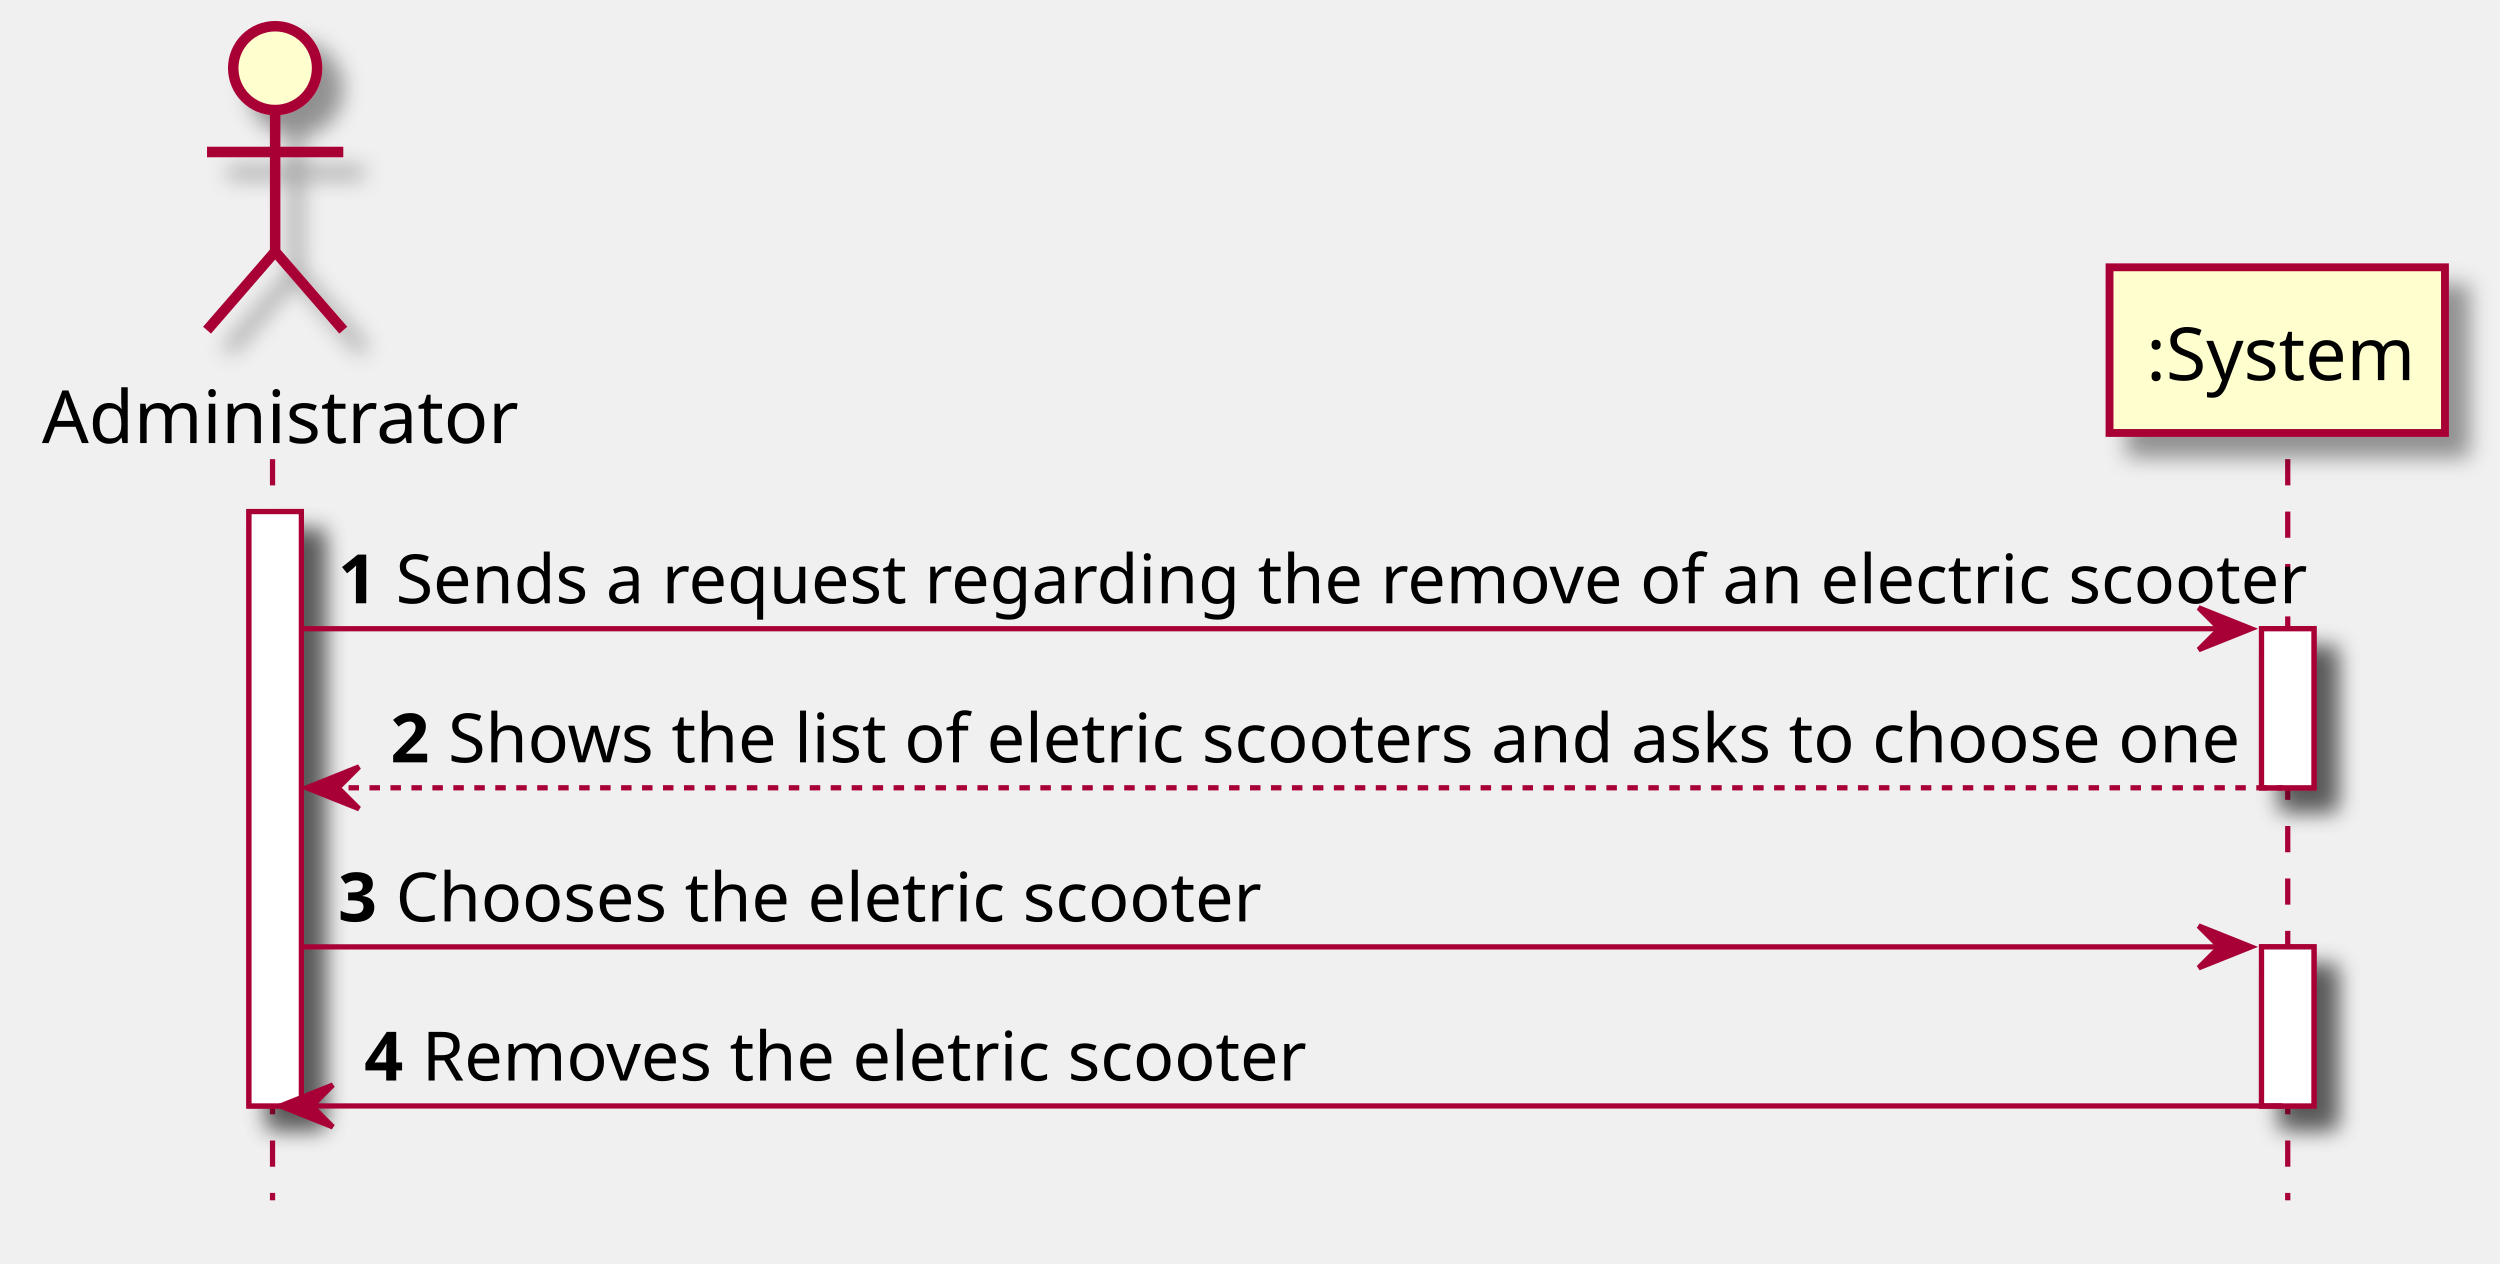
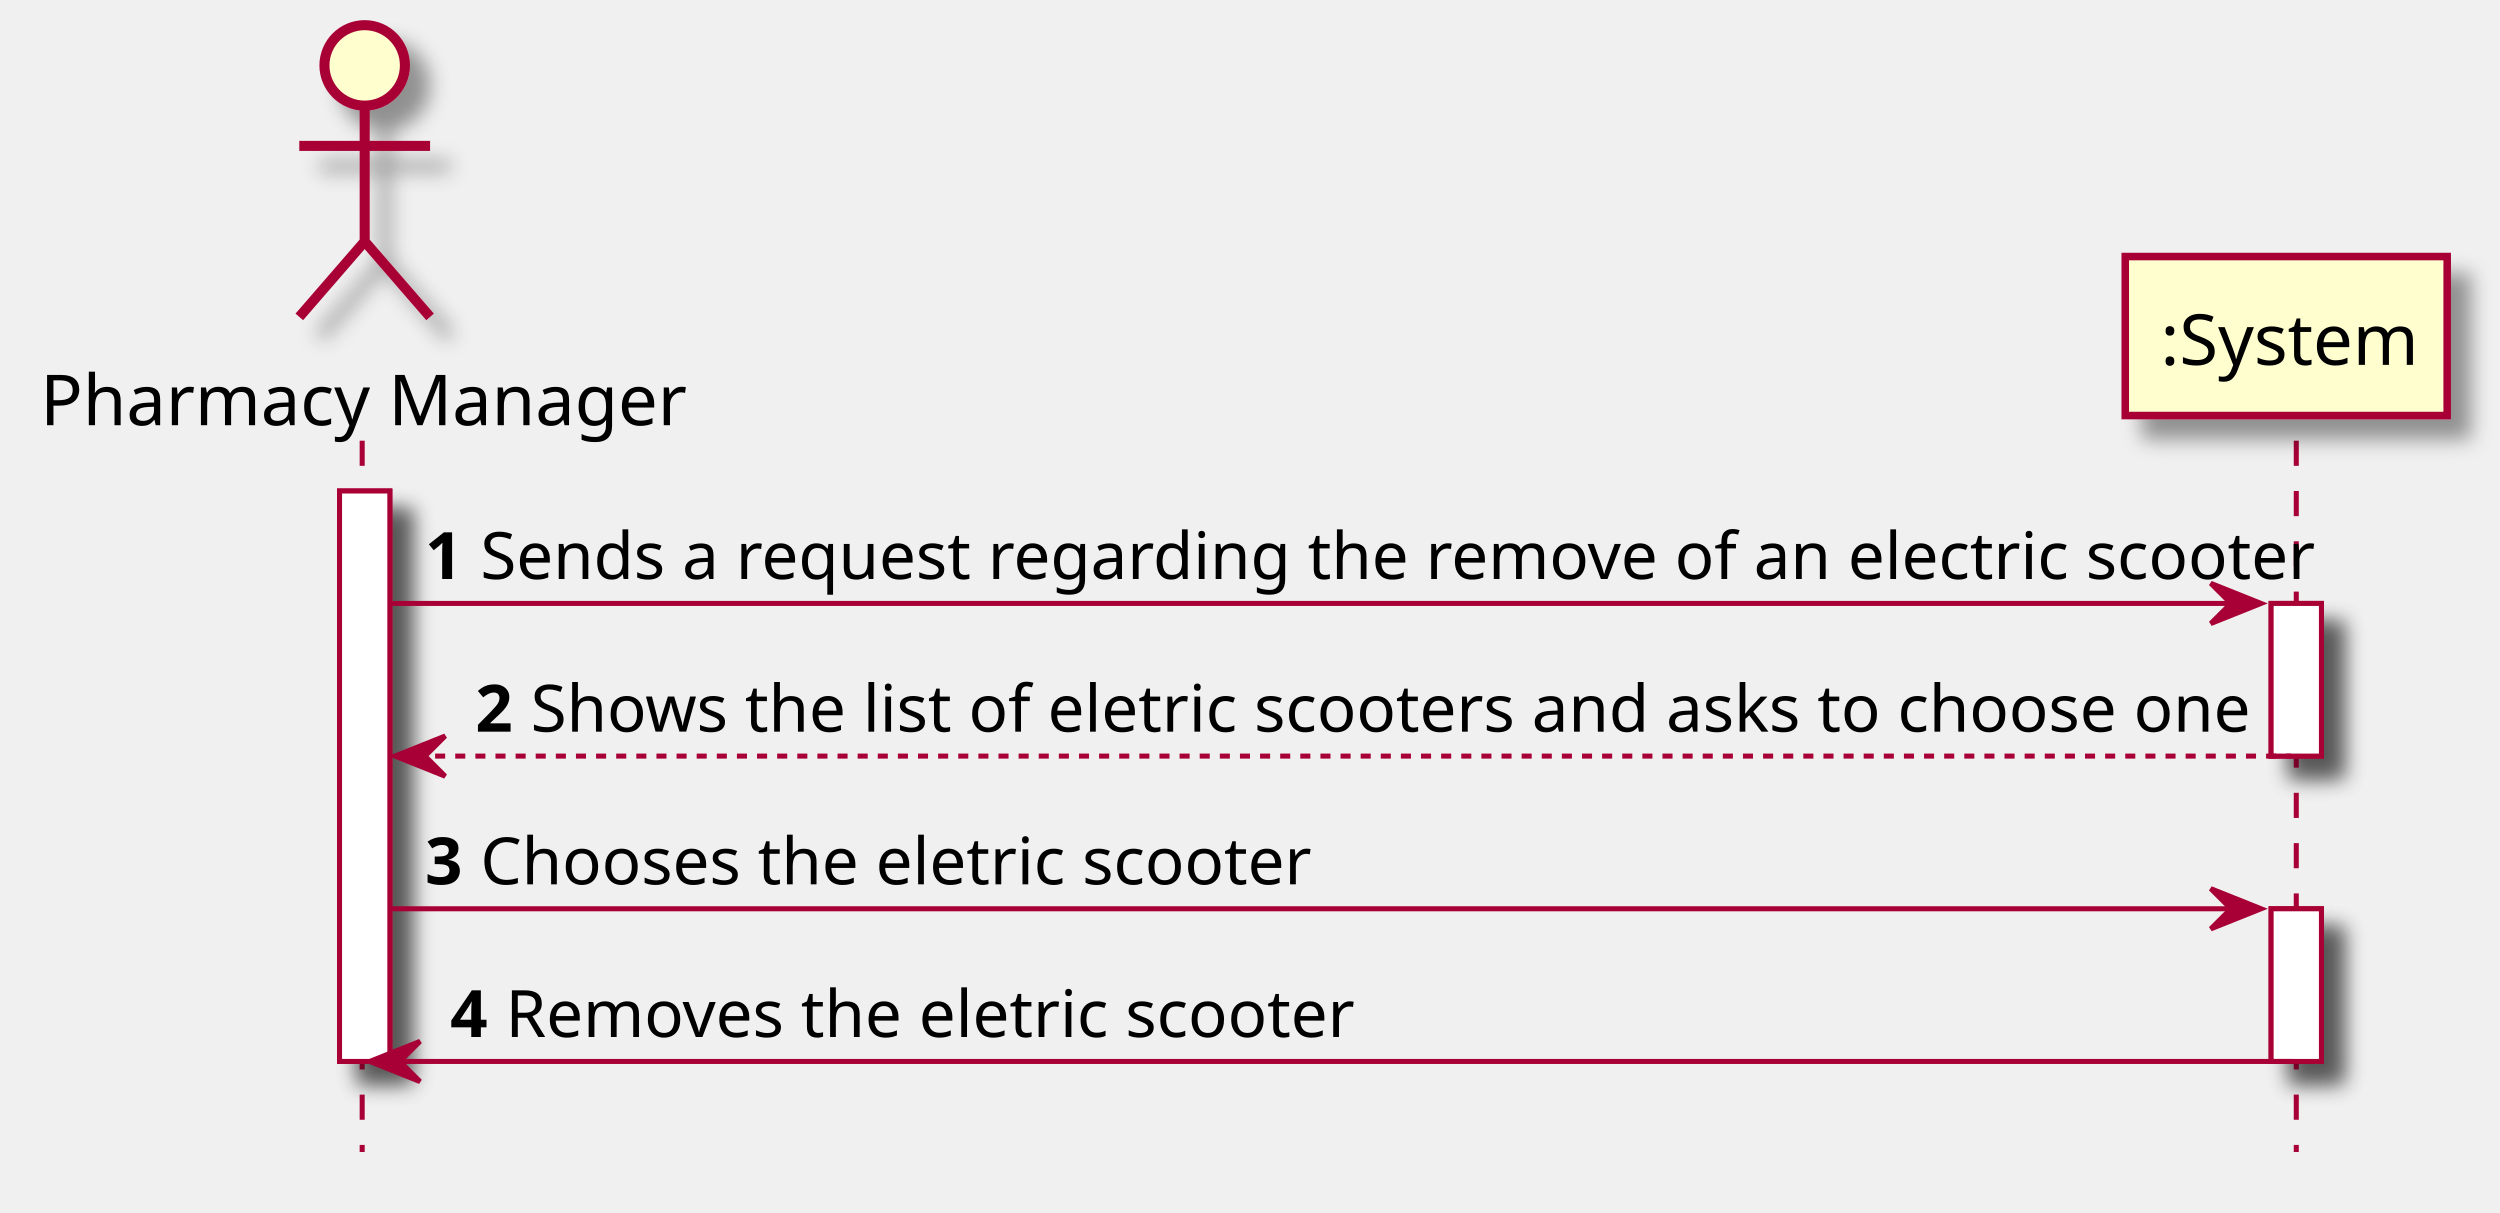
- <svg xmlns="http://www.w3.org/2000/svg" contentScriptType="application/ecmascript" contentStyleType="text/css" height="241px" preserveAspectRatio="none" style="width:477px;height:241px;" version="1.1" viewBox="0 0 477 241" width="477px" zoomAndPan="magnify">
+ <svg xmlns="http://www.w3.org/2000/svg" contentScriptType="application/ecmascript" contentStyleType="text/css" height="241px" preserveAspectRatio="none" style="width:497px;height:241px;" version="1.1" viewBox="0 0 497 241" width="497px" zoomAndPan="magnify">
  <defs>
-     <filter height="300%" id="f1hn1lnbhcv0va" width="300%" x="-1" y="-1">
+     <filter height="300%" id="f1p26u668237uz" width="300%" x="-1" y="-1">
      <feGaussianBlur result="blurOut" stdDeviation="2.0" />
      <feColorMatrix in="blurOut" result="blurOut2" type="matrix" values="0 0 0 0 0 0 0 0 0 0 0 0 0 0 0 0 0 0 .4 0" />
      <feOffset dx="4.0" dy="4.0" in="blurOut2" result="blurOut3" />
      <feBlend in="SourceGraphic" in2="blurOut3" mode="normal" />
    </filter>
  </defs>
  <g>
-     <rect fill="#FFFFFF" filter="url(#f1hn1lnbhcv0va)" height="113.406" style="stroke: #A80036; stroke-width: 1.0;" width="10" x="47.5" y="97.609" />
-     <rect fill="#FFFFFF" filter="url(#f1hn1lnbhcv0va)" height="30.352" style="stroke: #A80036; stroke-width: 1.0;" width="10" x="431.5" y="119.961" />
-     <rect fill="#FFFFFF" filter="url(#f1hn1lnbhcv0va)" height="30.352" style="stroke: #A80036; stroke-width: 1.0;" width="10" x="431.5" y="180.664" />
-     <line style="stroke: #A80036; stroke-width: 1.0; stroke-dasharray: 5.0,5.0;" x1="52" x2="52" y1="87.609" y2="229.016" />
-     <line style="stroke: #A80036; stroke-width: 1.0; stroke-dasharray: 5.0,5.0;" x1="436.5" x2="436.5" y1="87.609" y2="229.016" />
-     <text fill="#000000" font-family="sans-serif" font-size="14" lengthAdjust="spacingAndGlyphs" textLength="83" x="8" y="84.533">Administrator</text>
-     <ellipse cx="52.5" cy="13" fill="#FEFECE" filter="url(#f1hn1lnbhcv0va)" rx="8" ry="8" style="stroke: #A80036; stroke-width: 2.0;" />
-     <path d="M52.5,21 L52.5,48 M39.5,29 L65.5,29 M52.5,48 L39.5,63 M52.5,48 L65.5,63 " fill="none" filter="url(#f1hn1lnbhcv0va)" style="stroke: #A80036; stroke-width: 2.0;" />
-     <rect fill="#FEFECE" filter="url(#f1hn1lnbhcv0va)" height="31.609" style="stroke: #A80036; stroke-width: 1.5;" width="64" x="402.5" y="51" />
-     <text fill="#000000" font-family="sans-serif" font-size="14" lengthAdjust="spacingAndGlyphs" textLength="50" x="409.5" y="72.533">:System</text>
-     <rect fill="#FFFFFF" filter="url(#f1hn1lnbhcv0va)" height="113.406" style="stroke: #A80036; stroke-width: 1.0;" width="10" x="47.5" y="97.609" />
-     <rect fill="#FFFFFF" filter="url(#f1hn1lnbhcv0va)" height="30.352" style="stroke: #A80036; stroke-width: 1.0;" width="10" x="431.5" y="119.961" />
-     <rect fill="#FFFFFF" filter="url(#f1hn1lnbhcv0va)" height="30.352" style="stroke: #A80036; stroke-width: 1.0;" width="10" x="431.5" y="180.664" />
-     <polygon fill="#A80036" points="419.5,115.961,429.5,119.961,419.5,123.961,423.5,119.961" style="stroke: #A80036; stroke-width: 1.0;" />
-     <line style="stroke: #A80036; stroke-width: 1.0;" x1="57.5" x2="425.5" y1="119.961" y2="119.961" />
-     <text fill="#000000" font-family="sans-serif" font-size="13" font-weight="bold" lengthAdjust="spacingAndGlyphs" textLength="7" x="64.5" y="115.105">1</text>
-     <text fill="#000000" font-family="sans-serif" font-size="13" lengthAdjust="spacingAndGlyphs" textLength="344" x="75.5" y="115.105">Sends a request regarding the remove of an electric scooter</text>
-     <polygon fill="#A80036" points="68.5,146.312,58.5,150.312,68.5,154.312,64.5,150.312" style="stroke: #A80036; stroke-width: 1.0;" />
-     <line style="stroke: #A80036; stroke-width: 1.0; stroke-dasharray: 2.0,2.0;" x1="62.5" x2="435.5" y1="150.312" y2="150.312" />
-     <text fill="#000000" font-family="sans-serif" font-size="13" font-weight="bold" lengthAdjust="spacingAndGlyphs" textLength="7" x="74.5" y="145.456">2</text>
-     <text fill="#000000" font-family="sans-serif" font-size="13" lengthAdjust="spacingAndGlyphs" textLength="332" x="85.5" y="145.456">Shows the list of eletric scooters and asks to choose one</text>
-     <polygon fill="#A80036" points="419.5,176.664,429.5,180.664,419.5,184.664,423.5,180.664" style="stroke: #A80036; stroke-width: 1.0;" />
-     <line style="stroke: #A80036; stroke-width: 1.0;" x1="57.5" x2="425.5" y1="180.664" y2="180.664" />
-     <text fill="#000000" font-family="sans-serif" font-size="13" font-weight="bold" lengthAdjust="spacingAndGlyphs" textLength="7" x="64.5" y="175.808">3</text>
-     <text fill="#000000" font-family="sans-serif" font-size="13" lengthAdjust="spacingAndGlyphs" textLength="159" x="75.5" y="175.808">Chooses the eletric scooter</text>
-     <polygon fill="#A80036" points="63.5,207.016,53.5,211.016,63.5,215.016,59.5,211.016" style="stroke: #A80036; stroke-width: 1.0;" />
-     <line style="stroke: #A80036; stroke-width: 1.0;" x1="57.5" x2="435.5" y1="211.016" y2="211.016" />
-     <text fill="#000000" font-family="sans-serif" font-size="13" font-weight="bold" lengthAdjust="spacingAndGlyphs" textLength="7" x="69.5" y="206.159">4</text>
-     <text fill="#000000" font-family="sans-serif" font-size="13" lengthAdjust="spacingAndGlyphs" textLength="161" x="80.5" y="206.159">Removes the eletric scooter</text>
+     <rect fill="#FFFFFF" filter="url(#f1p26u668237uz)" height="113.406" style="stroke: #A80036; stroke-width: 1.0;" width="10" x="67.5" y="97.609" />
+     <rect fill="#FFFFFF" filter="url(#f1p26u668237uz)" height="30.352" style="stroke: #A80036; stroke-width: 1.0;" width="10" x="451.5" y="119.961" />
+     <rect fill="#FFFFFF" filter="url(#f1p26u668237uz)" height="30.352" style="stroke: #A80036; stroke-width: 1.0;" width="10" x="451.5" y="180.664" />
+     <line style="stroke: #A80036; stroke-width: 1.0; stroke-dasharray: 5.0,5.0;" x1="72" x2="72" y1="87.609" y2="229.016" />
+     <line style="stroke: #A80036; stroke-width: 1.0; stroke-dasharray: 5.0,5.0;" x1="456.5" x2="456.5" y1="87.609" y2="229.016" />
+     <text fill="#000000" font-family="sans-serif" font-size="14" lengthAdjust="spacingAndGlyphs" textLength="123" x="8" y="84.533">Pharmacy Manager</text>
+     <ellipse cx="72.5" cy="13" fill="#FEFECE" filter="url(#f1p26u668237uz)" rx="8" ry="8" style="stroke: #A80036; stroke-width: 2.0;" />
+     <path d="M72.5,21 L72.5,48 M59.5,29 L85.5,29 M72.5,48 L59.5,63 M72.5,48 L85.5,63 " fill="none" filter="url(#f1p26u668237uz)" style="stroke: #A80036; stroke-width: 2.0;" />
+     <rect fill="#FEFECE" filter="url(#f1p26u668237uz)" height="31.609" style="stroke: #A80036; stroke-width: 1.5;" width="64" x="422.5" y="51" />
+     <text fill="#000000" font-family="sans-serif" font-size="14" lengthAdjust="spacingAndGlyphs" textLength="50" x="429.5" y="72.533">:System</text>
+     <rect fill="#FFFFFF" filter="url(#f1p26u668237uz)" height="113.406" style="stroke: #A80036; stroke-width: 1.0;" width="10" x="67.5" y="97.609" />
+     <rect fill="#FFFFFF" filter="url(#f1p26u668237uz)" height="30.352" style="stroke: #A80036; stroke-width: 1.0;" width="10" x="451.5" y="119.961" />
+     <rect fill="#FFFFFF" filter="url(#f1p26u668237uz)" height="30.352" style="stroke: #A80036; stroke-width: 1.0;" width="10" x="451.5" y="180.664" />
+     <polygon fill="#A80036" points="439.5,115.961,449.5,119.961,439.5,123.961,443.5,119.961" style="stroke: #A80036; stroke-width: 1.0;" />
+     <line style="stroke: #A80036; stroke-width: 1.0;" x1="77.5" x2="445.5" y1="119.961" y2="119.961" />
+     <text fill="#000000" font-family="sans-serif" font-size="13" font-weight="bold" lengthAdjust="spacingAndGlyphs" textLength="7" x="84.5" y="115.105">1</text>
+     <text fill="#000000" font-family="sans-serif" font-size="13" lengthAdjust="spacingAndGlyphs" textLength="344" x="95.5" y="115.105">Sends a request regarding the remove of an electric scooter</text>
+     <polygon fill="#A80036" points="88.5,146.312,78.5,150.312,88.5,154.312,84.5,150.312" style="stroke: #A80036; stroke-width: 1.0;" />
+     <line style="stroke: #A80036; stroke-width: 1.0; stroke-dasharray: 2.0,2.0;" x1="82.5" x2="455.5" y1="150.312" y2="150.312" />
+     <text fill="#000000" font-family="sans-serif" font-size="13" font-weight="bold" lengthAdjust="spacingAndGlyphs" textLength="7" x="94.5" y="145.456">2</text>
+     <text fill="#000000" font-family="sans-serif" font-size="13" lengthAdjust="spacingAndGlyphs" textLength="332" x="105.5" y="145.456">Shows the list of eletric scooters and asks to choose one</text>
+     <polygon fill="#A80036" points="439.5,176.664,449.5,180.664,439.5,184.664,443.5,180.664" style="stroke: #A80036; stroke-width: 1.0;" />
+     <line style="stroke: #A80036; stroke-width: 1.0;" x1="77.5" x2="445.5" y1="180.664" y2="180.664" />
+     <text fill="#000000" font-family="sans-serif" font-size="13" font-weight="bold" lengthAdjust="spacingAndGlyphs" textLength="7" x="84.5" y="175.808">3</text>
+     <text fill="#000000" font-family="sans-serif" font-size="13" lengthAdjust="spacingAndGlyphs" textLength="159" x="95.5" y="175.808">Chooses the eletric scooter</text>
+     <polygon fill="#A80036" points="83.5,207.016,73.5,211.016,83.5,215.016,79.5,211.016" style="stroke: #A80036; stroke-width: 1.0;" />
+     <line style="stroke: #A80036; stroke-width: 1.0;" x1="77.5" x2="455.5" y1="211.016" y2="211.016" />
+     <text fill="#000000" font-family="sans-serif" font-size="13" font-weight="bold" lengthAdjust="spacingAndGlyphs" textLength="7" x="89.5" y="206.159">4</text>
+     <text fill="#000000" font-family="sans-serif" font-size="13" lengthAdjust="spacingAndGlyphs" textLength="161" x="100.5" y="206.159">Removes the eletric scooter</text>
  </g>
</svg>
